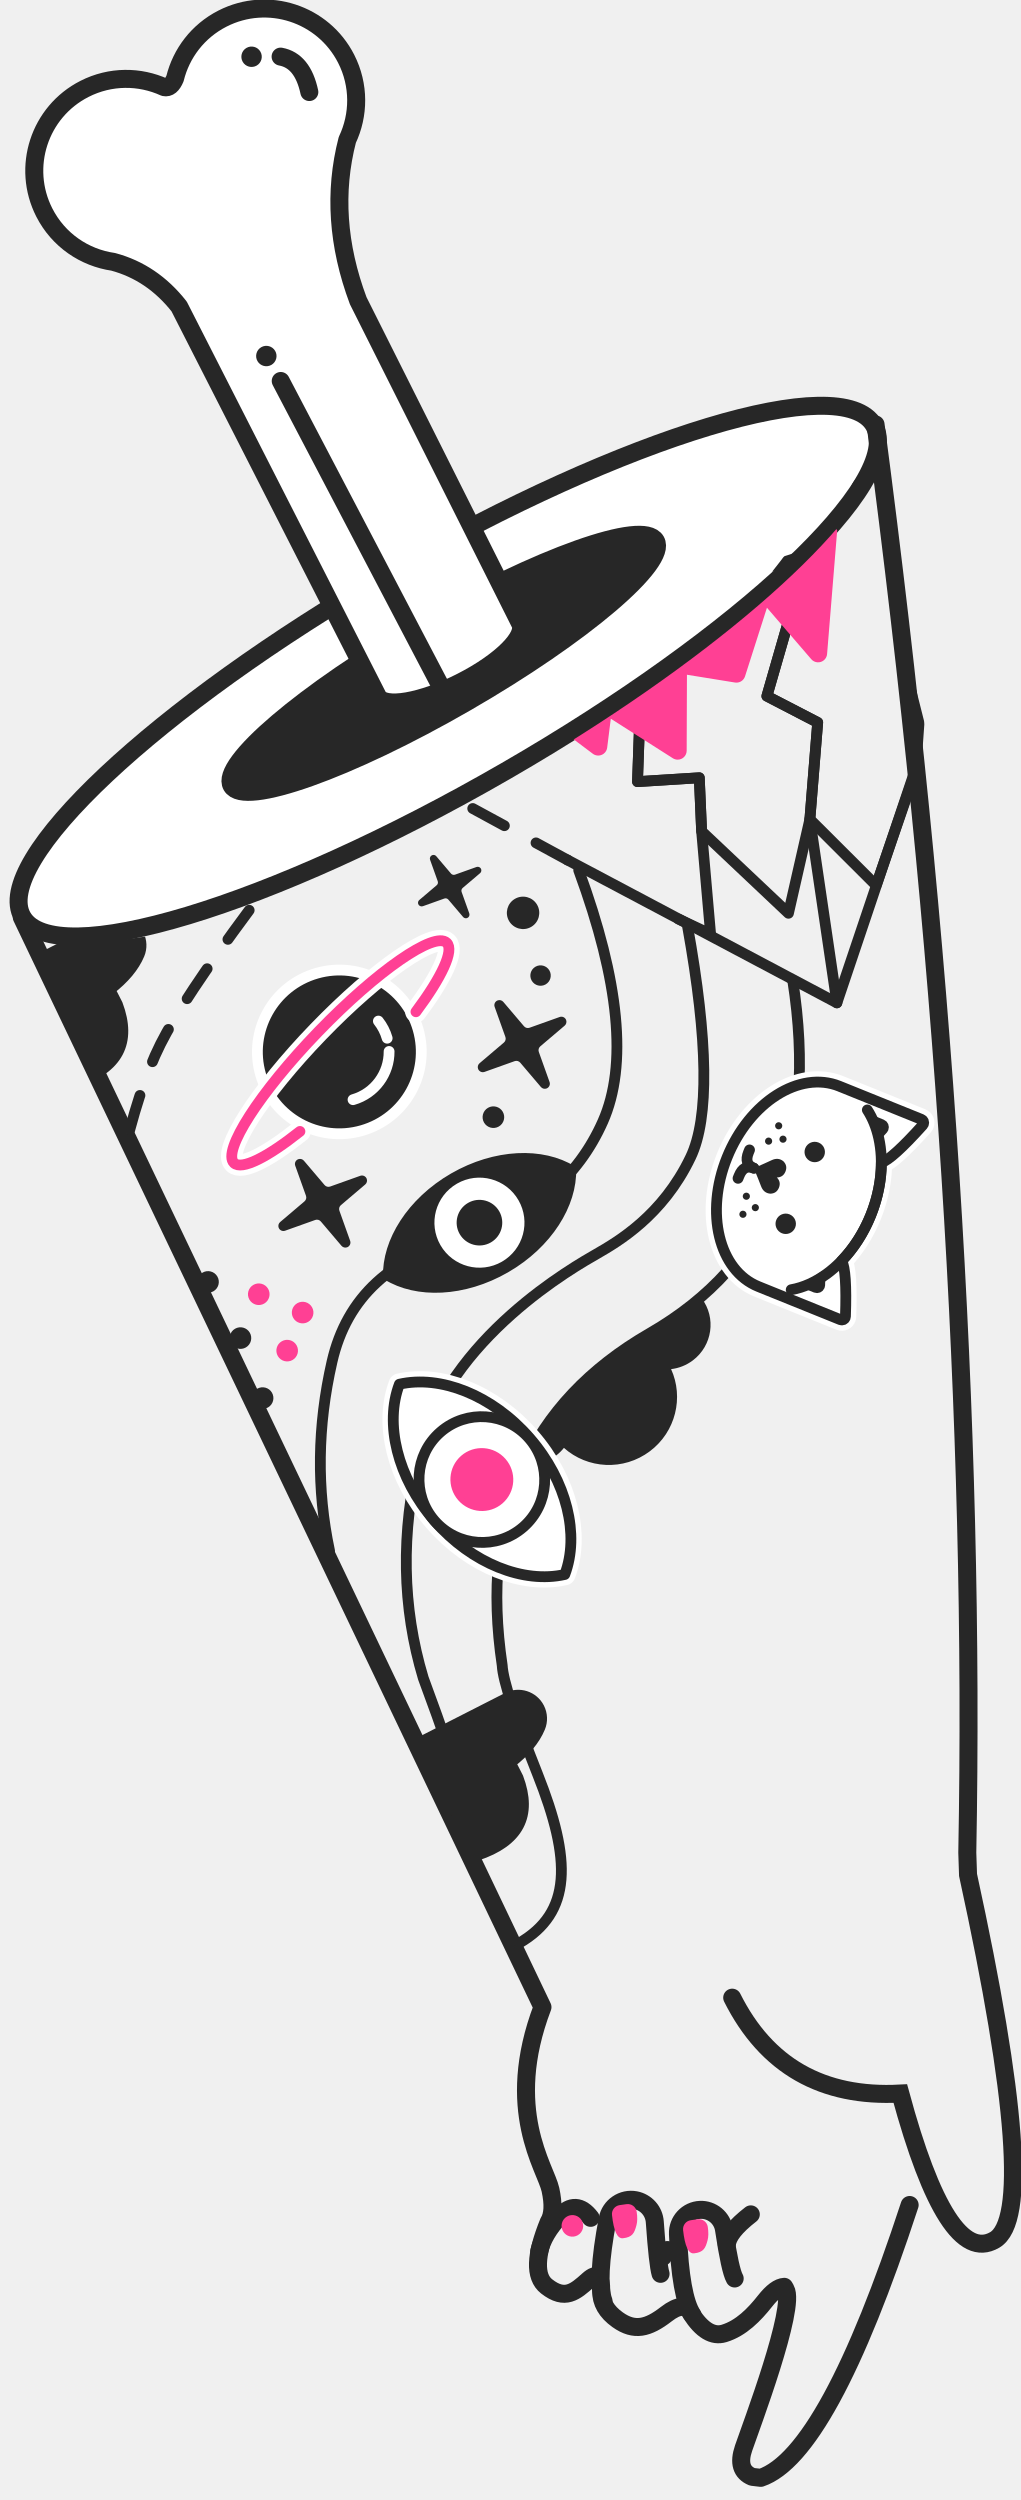
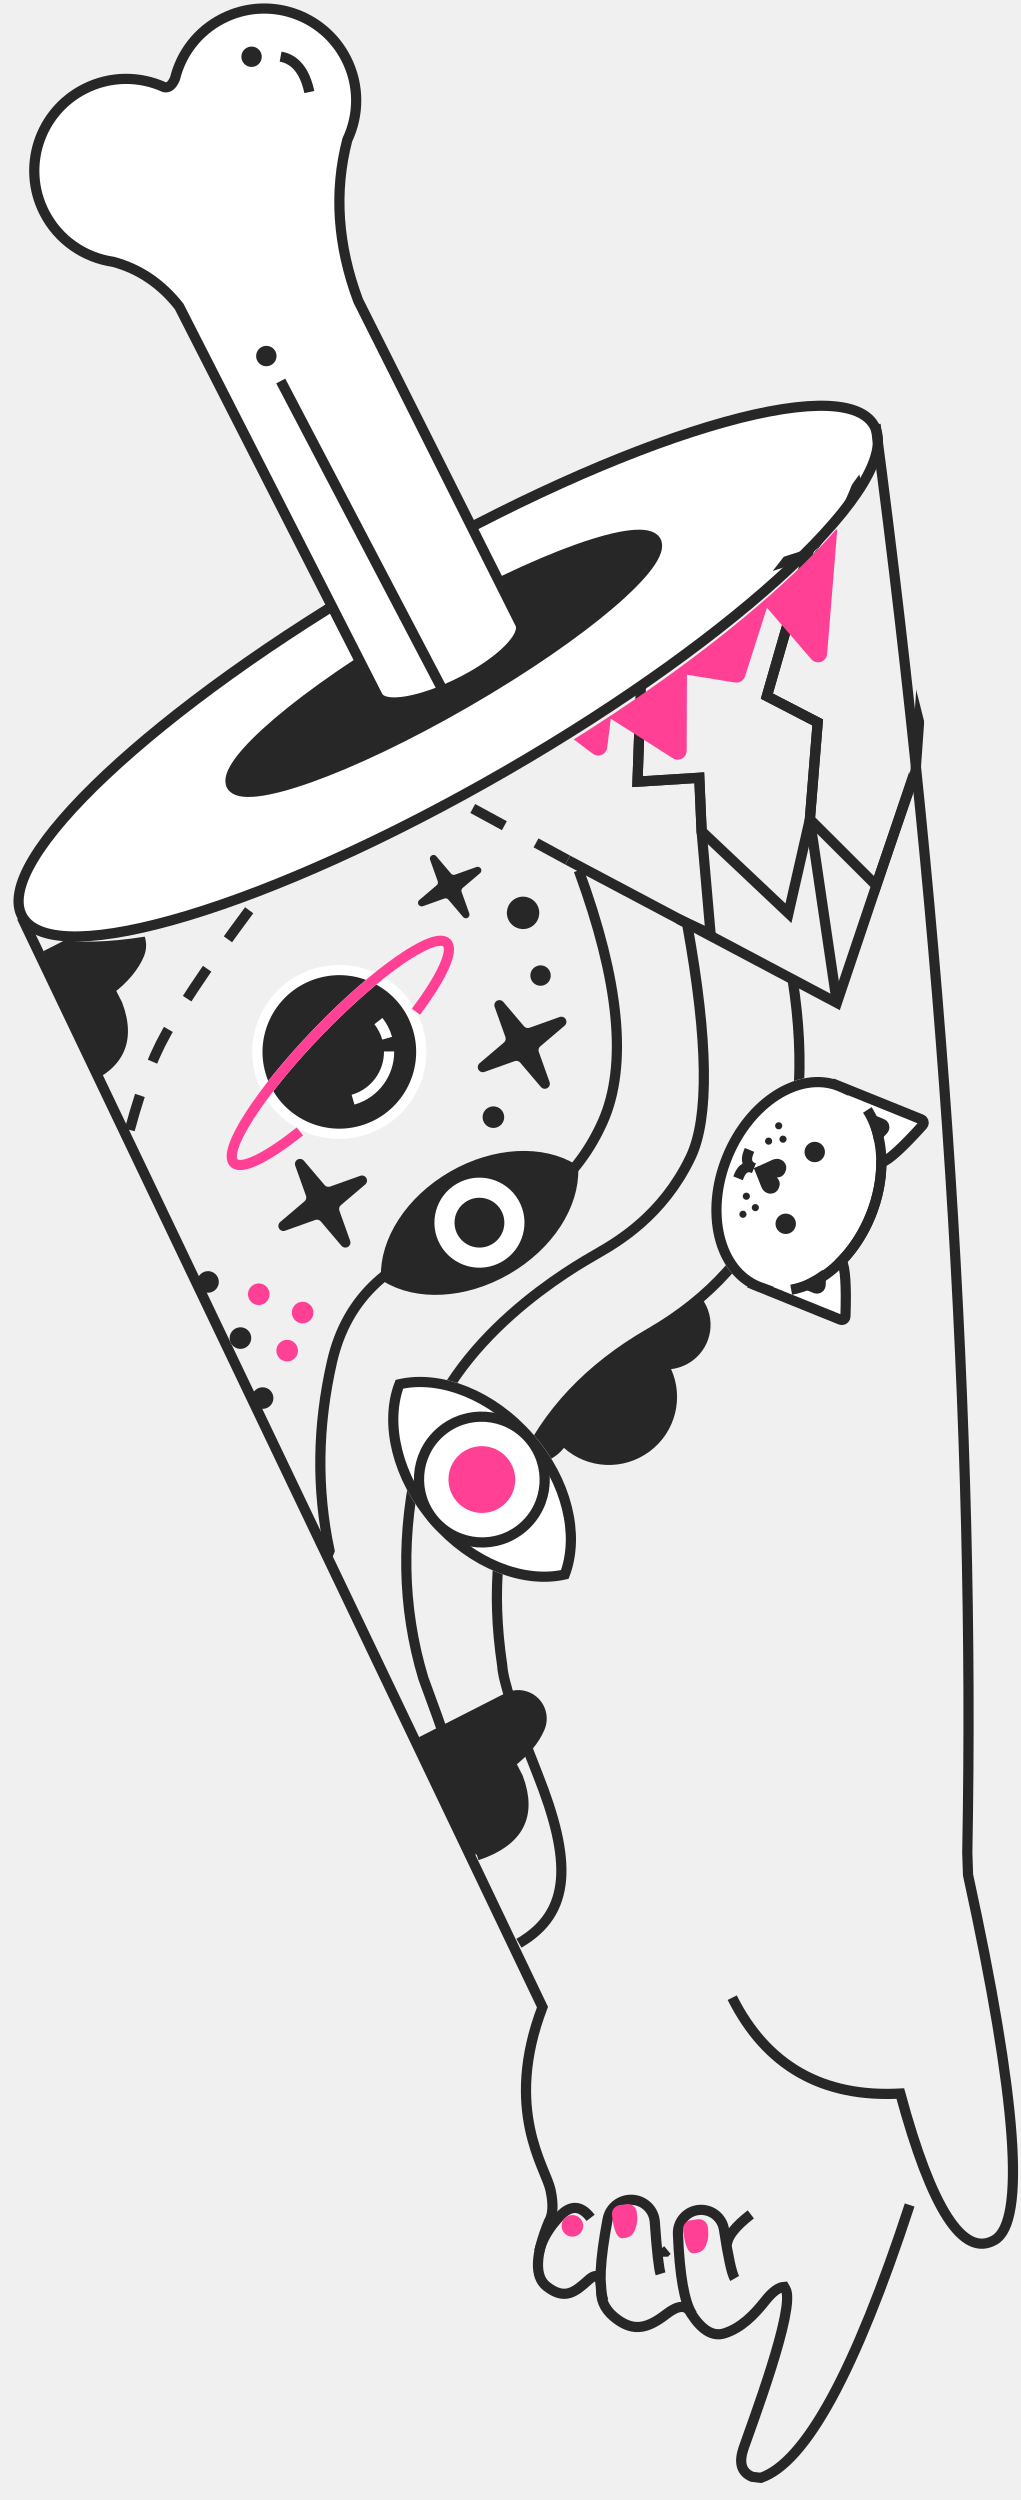
<svg xmlns="http://www.w3.org/2000/svg" xmlns:xlink="http://www.w3.org/1999/xlink" width="100" height="245" viewBox="0 0 100 245">
  <defs>
    <path id="joels-hand-rotated-a" d="M95.224,166.63 C91.33,160.875 71.194,156.49 46.939,156.49 C24.786,156.49 6.068,160.148 0.024,165.167 C19.407,118.706 39.634,77.983 60.705,42.998 L61.732,41.072 C68.589,19.557 73.796,8.799 77.353,8.799 C80.616,8.799 81.117,13.579 78.856,23.138 L78.856,23.138 L82.82,15.952 C95.605,4.483 104.266,-0.801 108.803,0.098 L109.476,0.601 C110.175,1.506 109.951,2.459 108.803,3.461 C107.082,4.963 97.463,12.825 97.463,14.89 L97.463,15.154 C97.954,15.398 98.726,15.31 99.776,14.89 C101.352,14.26 103.143,13.752 104.836,14.144 C105.964,14.405 106.574,15.507 106.666,17.45 C106.593,18.428 107.306,18.816 108.803,18.613 C111.05,18.308 112.363,18.686 113.198,20.517 C113.755,21.738 113.755,22.812 113.198,23.737 C112.774,24.62 113.126,24.943 114.254,24.707 C115.946,24.353 116.734,24.707 117.586,26.825 C118.154,28.237 117.043,30.024 114.254,32.187 C113.55,32.561 112.975,33.446 112.529,34.841 C111.861,36.933 112.633,43.907 104.269,50.719 L95.224,166.63 Z" />
    <path id="joels-hand-rotated-c" d="M21.174,9 C21.176,9.059 21.176,9.119 21.176,9.179 C21.176,13.371 16.436,16.769 10.588,16.769 C4.741,16.769 0,13.371 0,9.179 C0,9.119 0.001,9.059 0.003,9 L0,9.002 L-1.30124098e-05,0.502 C-1.30124098e-05,0.307 0.158,0.149 0.353,0.149 C0.394,0.149 0.435,0.157 0.474,0.171 C3.314,1.205 4.954,2.001 5.394,2.559 C5.395,2.56 5.395,2.561 5.396,2.562 C6.93,1.942 8.702,1.589 10.588,1.589 C12.475,1.589 14.246,1.942 15.78,2.562 C15.781,2.561 15.782,2.56 15.783,2.559 C16.223,2.001 17.863,1.205 20.703,0.171 C20.741,0.157 20.782,0.149 20.824,0.149 C21.018,0.149 21.176,0.307 21.176,0.502 L21.176,9.002 L21.174,9 Z" />
    <path id="joels-hand-rotated-d" d="M6.955,7.748 C2.774,8.28 -1.0658141e-13,9.214 -1.0658141e-13,10.277 C-1.0658141e-13,11.932 6.716,13.274 15,13.274 C23.284,13.274 30,11.932 30,10.277 C30,9.235 27.334,8.316 23.289,7.78" />
    <path id="joels-hand-rotated-e" d="M6.706,12.893 C16.45,13.196 23.278,11.141 27.19,6.728 C31.102,2.316 28.26,0.073 18.665,-4.26325641e-14 L7.417,3.713 L3.273,6.351 L0.103,13.868 L6.706,12.893 Z" />
    <path id="joels-hand-rotated-g" d="M1.55336854e-12,6.178 C1.938,2.561 6.738,0 12.353,0 C17.968,0 22.768,2.561 24.706,6.178 C22.768,9.796 17.968,12.356 12.353,12.356 C6.738,12.356 1.938,9.796 -1.75415238e-14,6.178 Z" />
  </defs>
-   <g fill="none" fill-rule="evenodd" transform="rotate(150 60.29 116.572)">
-     <ellipse cx="49.059" cy="168.748" fill="#FFF" stroke="#272727" stroke-width="1.765" rx="48.176" ry="11.297" />
-     <ellipse cx="49.059" cy="169.631" fill="#272727" stroke="#272727" stroke-width="1.765" rx="24" ry="4.413" />
-     <path fill="#FFF" stroke="#272727" stroke-linecap="round" stroke-linejoin="round" stroke-width="1.765" d="M43.208,232.435 C41.459,234.256 38.959,235.335 36.24,235.192 C31.274,234.932 27.458,230.692 27.718,225.723 C27.87,222.821 29.38,220.311 31.598,218.778 C35.28,215.03 37.597,210.304 38.55,204.6 L40.63,169.261 C40.702,167.897 44.084,166.964 48.466,167.194 C52.849,167.424 56.344,168.716 56.272,170.08 L54.03,212.883 C54.432,215.689 55.569,218.03 57.441,219.905 C59.663,221.654 61.029,224.421 60.87,227.462 C60.609,232.431 56.372,236.248 51.405,235.987 C48.553,235.838 46.08,234.376 44.541,232.218 C44.222,231.93 43.778,232.002 43.208,232.435 Z" />
+   <g fill="none" fillRule="evenodd" transform="rotate(150 60.29 116.572)">
+     <ellipse cx="49.059" cy="168.748" fill="#FFF" stroke="#272727" strokeWidth="1.765" rx="48.176" ry="11.297" />
+     <ellipse cx="49.059" cy="169.631" fill="#272727" stroke="#272727" strokeWidth="1.765" rx="24" ry="4.413" />
+     <path fill="#FFF" stroke="#272727" strokeLinecap="round" strokeLinejoin="round" strokeWidth="1.765" d="M43.208,232.435 C41.459,234.256 38.959,235.335 36.24,235.192 C31.274,234.932 27.458,230.692 27.718,225.723 C27.87,222.821 29.38,220.311 31.598,218.778 C35.28,215.03 37.597,210.304 38.55,204.6 L40.63,169.261 C40.702,167.897 44.084,166.964 48.466,167.194 C52.849,167.424 56.344,168.716 56.272,170.08 L54.03,212.883 C54.432,215.689 55.569,218.03 57.441,219.905 C59.663,221.654 61.029,224.421 60.87,227.462 C60.609,232.431 56.372,236.248 51.405,235.987 C48.553,235.838 46.08,234.376 44.541,232.218 C44.222,231.93 43.778,232.002 43.208,232.435 Z" />
    <ellipse cx="49.059" cy="204.404" fill="#272727" rx="1" ry="1" />
-     <path fill="#FFF" stroke="#272727" stroke-linecap="round" stroke-linejoin="round" stroke-width="1.765" d="M32.473,224.703 C31.827,226.699 32.061,228.17 33.176,229.116" />
+     <path fill="#FFF" stroke="#272727" strokeLinecap="round" strokeLinejoin="round" strokeWidth="1.765" d="M32.473,224.703 C31.827,226.699 32.061,228.17 33.176,229.116" />
    <ellipse cx="35.647" cy="230.528" fill="#272727" rx="1" ry="1" />
-     <path stroke="#272727" stroke-linecap="round" stroke-linejoin="round" stroke-width="1.765" d="M50.471,167.159 L49.059,201.58" />
-     <path stroke="#272727" stroke-linecap="round" stroke-width="1.765" d="M0.706,168.748 C20.55,120.814 41.283,78.91 62.903,43.037 L63.931,41.11 C70.795,19.587 76.007,8.826 79.568,8.826 C83.128,8.826 83.403,14.509 80.392,25.875 C87.213,29.336 90.402,34.795 89.96,42.25" />
-     <path stroke="#272727" stroke-linecap="round" stroke-linejoin="round" stroke-width="1.765" d="M85.059,15.96 C97.855,4.486 106.524,-0.802 111.065,0.098 L111.739,0.602 C112.438,1.507 112.214,2.46 111.065,3.462 C109.342,4.965 99.714,12.831 99.714,14.897 L99.714,15.161 C100.207,15.406 100.978,15.318 102.03,14.897 C103.607,14.267 105.4,13.759 107.094,14.151 C108.224,14.413 108.834,15.515 108.926,17.458 C108.853,18.438 109.566,18.825 111.065,18.622 C113.314,18.317 114.629,18.695 115.464,20.528 C116.021,21.749 116.021,22.823 115.464,23.749 C114.694,25.04 114.873,25.568 116.002,25.332 C117.696,24.977 119.003,24.719 119.856,26.839 C120.424,28.251 119.313,30.039 116.521,32.203 C115.816,32.577 115.241,33.462 114.795,34.858 C114.125,36.951 114.898,43.929 106.526,50.744 L97.315,168.748" />
-     <path stroke="#272727" stroke-linecap="round" stroke-linejoin="round" stroke-width="1.765" d="M108.877,17.298 C108.96,18.71 108.048,21.23 106.141,24.858 C106.141,24.858 106.141,24.858 106.141,24.858 L106.141,24.858 C105.558,25.968 104.185,26.394 103.076,25.811 C102.051,25.272 101.596,24.048 102.02,22.97 C103.013,20.448 103.51,18.89 103.51,18.296" />
-     <path stroke="#272727" stroke-linecap="round" stroke-linejoin="round" stroke-width="1.765" d="M114.847,21.901 C114.93,23.311 114.019,25.828 112.113,29.451 C112.113,29.451 112.113,29.451 112.113,29.451 L112.113,29.451 C111.513,30.591 110.102,31.029 108.962,30.43 C108.024,29.936 107.537,28.873 107.775,27.841 C108.406,25.103 108.721,23.426 108.721,22.81" transform="rotate(13 111.284 26.3)" />
-     <path stroke="#272727" stroke-linecap="round" stroke-linejoin="round" stroke-width="1.765" d="M99 22.947C100.883 22.692 102.06 22.221 102.529 21.535M107.824 24.006C108.2 23.942 108.435 23.824 108.529 23.653M112.765 30.502C112.966 32.054 113.815 32.603 115.312 32.147 116.809 31.691 117.96 31.037 118.765 30.184" />
+     <path stroke="#272727" strokeLinecap="round" strokeLinejoin="round" strokeWidth="1.765" d="M50.471,167.159 L49.059,201.58" />
+     <path stroke="#272727" strokeLinecap="round" strokeWidth="1.765" d="M0.706,168.748 C20.55,120.814 41.283,78.91 62.903,43.037 L63.931,41.11 C70.795,19.587 76.007,8.826 79.568,8.826 C83.128,8.826 83.403,14.509 80.392,25.875 C87.213,29.336 90.402,34.795 89.96,42.25" />
+     <path stroke="#272727" strokeLinecap="round" strokeLinejoin="round" strokeWidth="1.765" d="M85.059,15.96 C97.855,4.486 106.524,-0.802 111.065,0.098 L111.739,0.602 C112.438,1.507 112.214,2.46 111.065,3.462 C109.342,4.965 99.714,12.831 99.714,14.897 L99.714,15.161 C100.207,15.406 100.978,15.318 102.03,14.897 C103.607,14.267 105.4,13.759 107.094,14.151 C108.224,14.413 108.834,15.515 108.926,17.458 C108.853,18.438 109.566,18.825 111.065,18.622 C113.314,18.317 114.629,18.695 115.464,20.528 C116.021,21.749 116.021,22.823 115.464,23.749 C114.694,25.04 114.873,25.568 116.002,25.332 C117.696,24.977 119.003,24.719 119.856,26.839 C120.424,28.251 119.313,30.039 116.521,32.203 C115.816,32.577 115.241,33.462 114.795,34.858 C114.125,36.951 114.898,43.929 106.526,50.744 L97.315,168.748" />
+     <path stroke="#272727" strokeLinecap="round" strokeLinejoin="round" strokeWidth="1.765" d="M108.877,17.298 C108.96,18.71 108.048,21.23 106.141,24.858 C106.141,24.858 106.141,24.858 106.141,24.858 L106.141,24.858 C105.558,25.968 104.185,26.394 103.076,25.811 C102.051,25.272 101.596,24.048 102.02,22.97 C103.013,20.448 103.51,18.89 103.51,18.296" />
+     <path stroke="#272727" strokeLinecap="round" strokeLinejoin="round" strokeWidth="1.765" d="M114.847,21.901 C114.93,23.311 114.019,25.828 112.113,29.451 C112.113,29.451 112.113,29.451 112.113,29.451 L112.113,29.451 C111.513,30.591 110.102,31.029 108.962,30.43 C108.024,29.936 107.537,28.873 107.775,27.841 C108.406,25.103 108.721,23.426 108.721,22.81" transform="rotate(13 111.284 26.3)" />
+     <path stroke="#272727" strokeLinecap="round" strokeLinejoin="round" strokeWidth="1.765" d="M99 22.947C100.883 22.692 102.06 22.221 102.529 21.535M107.824 24.006C108.2 23.942 108.435 23.824 108.529 23.653M112.765 30.502C112.966 32.054 113.815 32.603 115.312 32.147 116.809 31.691 117.96 31.037 118.765 30.184" />
    <path fill="#FF4094" d="M103.754 25.14L104.381 25.392C104.823 25.57 105.325 25.365 105.517 24.93 106.159 23.477 106.23 22.641 105.732 22.422 104.862 22.038 104.503 22.302 103.937 22.868 103.684 23.12 103.459 23.497 103.262 23.999L103.262 23.999C103.085 24.45 103.305 24.959 103.754 25.14zM109.049 29.906L109.675 30.158C110.117 30.336 110.619 30.131 110.812 29.696 111.453 28.243 111.524 27.407 111.027 27.188 110.156 26.803 109.797 27.068 109.231 27.634 108.978 27.886 108.753 28.263 108.556 28.765L108.556 28.765C108.379 29.216 108.599 29.725 109.049 29.906z" />
    <ellipse cx="114.706" cy="30.714" fill="#FF4094" rx="1.059" ry="1.059" />
    <g transform="translate(2.118 .177)">
      <mask id="joels-hand-rotated-b" fill="#fff">
        <use xlink:href="#joels-hand-rotated-a" />
      </mask>
      <ellipse cx="97.259" cy="122.148" fill="#272727" mask="url(#joels-hand-rotated-b)" rx="1.059" ry="1.059" />
      <ellipse cx="97.259" cy="128.503" fill="#272727" mask="url(#joels-hand-rotated-b)" rx="1.059" ry="1.059" />
      <ellipse cx="93.554" cy="124.972" fill="#FF4094" mask="url(#joels-hand-rotated-b)" rx="1.059" ry="1.059" />
-       <path fill="#272727" stroke="#272727" stroke-linecap="round" stroke-linejoin="round" stroke-width="1.059" d="M103.584,78.772 L92.53,78.772 C91.263,78.772 90.236,77.745 90.236,76.478 C90.236,75.805 90.531,75.165 91.045,74.729 C92.041,73.883 93.418,73.293 95.177,72.959 L95.177,71.329 C95.619,67.381 97.964,65.73 102.215,66.376" mask="url(#joels-hand-rotated-b)" transform="rotate(3 96.91 72.506)" />
-       <path fill="#272727" stroke="#272727" stroke-linecap="round" stroke-linejoin="round" stroke-width="1.059" d="M99.694,164.029 L88.64,164.029 C87.373,164.028 86.346,163.001 86.346,161.734 C86.346,161.061 86.642,160.422 87.155,159.986 C88.151,159.14 89.528,158.55 91.287,158.216 L91.287,156.586 C91.729,152.638 94.075,150.987 98.325,151.632" mask="url(#joels-hand-rotated-b)" transform="rotate(3 93.02 157.762)" />
+       <path fill="#272727" stroke="#272727" strokeLinecap="round" strokeLinejoin="round" strokeWidth="1.059" d="M103.584,78.772 L92.53,78.772 C91.263,78.772 90.236,77.745 90.236,76.478 C90.236,75.805 90.531,75.165 91.045,74.729 C92.041,73.883 93.418,73.293 95.177,72.959 L95.177,71.329 C95.619,67.381 97.964,65.73 102.215,66.376" mask="url(#joels-hand-rotated-b)" transform="rotate(3 96.91 72.506)" />
+       <path fill="#272727" stroke="#272727" strokeLinecap="round" strokeLinejoin="round" strokeWidth="1.059" d="M99.694,164.029 L88.64,164.029 C87.373,164.028 86.346,163.001 86.346,161.734 C86.346,161.061 86.642,160.422 87.155,159.986 C88.151,159.14 89.528,158.55 91.287,158.216 L91.287,156.586 C91.729,152.638 94.075,150.987 98.325,151.632" mask="url(#joels-hand-rotated-b)" transform="rotate(3 93.02 157.762)" />
      <path fill="#272727" d="M56.34,150.966 L54.139,150.564 C53.946,150.528 53.818,150.343 53.854,150.15 C53.88,150.005 53.994,149.891 54.139,149.864 L56.34,149.462 C56.485,149.436 56.599,149.322 56.626,149.177 L57.028,146.975 C57.063,146.782 57.248,146.654 57.441,146.689 C57.586,146.716 57.7,146.83 57.727,146.975 L58.129,149.177 C58.155,149.322 58.269,149.436 58.414,149.462 L60.615,149.864 C60.808,149.9 60.936,150.085 60.901,150.278 C60.874,150.423 60.76,150.537 60.615,150.564 L58.414,150.966 C58.269,150.992 58.155,151.106 58.129,151.251 L57.727,153.453 C57.691,153.646 57.506,153.774 57.313,153.738 C57.168,153.712 57.054,153.598 57.028,153.453 L56.626,151.251 C56.599,151.106 56.485,150.992 56.34,150.966 Z" mask="url(#joels-hand-rotated-b)" />
-       <path stroke="#272727" stroke-linecap="round" stroke-linejoin="round" stroke-width="1.059" d="M45.627 145.272C47.613 133.816 51.031 126.319 55.879 122.779 60.727 119.24 66.487 118.17 73.159 119.57 80.41 121.71 86.239 120.405 90.645 115.655 95.051 110.906 98.209 105.598 100.118 99.731L109.112 92.512M32.848 125.472C38.764 110.16 48.571 102.504 62.267 102.504 75.964 102.504 85.57 95.514 91.085 81.532 91.756 80.229 92.531 76.578 93.41 70.581 94.728 61.586 97.258 57.142 103.277 57.142" mask="url(#joels-hand-rotated-b)" />
-       <path stroke="#272727" stroke-linecap="round" stroke-linejoin="round" stroke-width="1.059" d="M39.127,135.21 C43.003,124.435 46.69,117.846 50.186,115.444 C55.43,111.839 60.547,111.839 62.878,111.839 C65.209,111.839 79.645,112.042 87.775,103.485 C93.195,97.781 96.736,91.396 98.4,84.332 C100.222,73.517 101.783,67.767 103.083,67.081 C104.383,66.396 109.316,68.67 117.882,73.903" mask="url(#joels-hand-rotated-b)" />
-       <polyline stroke="#272727" stroke-linecap="round" stroke-linejoin="round" stroke-width="1.059" points="3.309 141.453 32.191 122.405 44.367 149.673" mask="url(#joels-hand-rotated-b)" transform="rotate(-8 23.838 136.04)" />
-       <polygon stroke="#272727" stroke-linecap="round" stroke-linejoin="round" stroke-width="1.059" points="-12.818 167.729 13.844 138.179 23.803 131.714 24.931 140.82 18.485 147.823 20.822 152.924 9.122 161.401" mask="url(#joels-hand-rotated-b)" transform="rotate(-8 6.056 149.722)" />
-       <polygon stroke="#272727" stroke-linecap="round" stroke-linejoin="round" stroke-width="1.059" points="24.956 138.512 32.282 132.544 34.04 144.118 30.992 148.388 35.998 151.817 24.955 164.959 9.147 159.092 20.848 150.616 18.511 145.515" mask="url(#joels-hand-rotated-b)" transform="rotate(-8 22.573 148.751)" />
-       <path stroke="#272727" stroke-linecap="round" stroke-linejoin="round" stroke-width="1.059" d="M41.193,136.637 C41.193,136.637 40.67,135.604 39.622,133.536 L34.109,142.023 L31.061,146.293 L36.067,149.722 L25.025,162.863 L40.649,161.505 L50.153,158.337" mask="url(#joels-hand-rotated-b)" transform="rotate(-8 37.589 148.2)" />
-       <path stroke="#979797" stroke-width=".588" mask="url(#joels-hand-rotated-b)" />
+       <path stroke="#272727" strokeLinecap="round" strokeLinejoin="round" strokeWidth="1.059" d="M45.627 145.272C47.613 133.816 51.031 126.319 55.879 122.779 60.727 119.24 66.487 118.17 73.159 119.57 80.41 121.71 86.239 120.405 90.645 115.655 95.051 110.906 98.209 105.598 100.118 99.731L109.112 92.512M32.848 125.472C38.764 110.16 48.571 102.504 62.267 102.504 75.964 102.504 85.57 95.514 91.085 81.532 91.756 80.229 92.531 76.578 93.41 70.581 94.728 61.586 97.258 57.142 103.277 57.142" mask="url(#joels-hand-rotated-b)" />
+       <path stroke="#272727" strokeLinecap="round" strokeLinejoin="round" strokeWidth="1.059" d="M39.127,135.21 C43.003,124.435 46.69,117.846 50.186,115.444 C55.43,111.839 60.547,111.839 62.878,111.839 C65.209,111.839 79.645,112.042 87.775,103.485 C93.195,97.781 96.736,91.396 98.4,84.332 C100.222,73.517 101.783,67.767 103.083,67.081 C104.383,66.396 109.316,68.67 117.882,73.903" mask="url(#joels-hand-rotated-b)" />
+       <polyline stroke="#272727" strokeLinecap="round" strokeLinejoin="round" strokeWidth="1.059" points="3.309 141.453 32.191 122.405 44.367 149.673" mask="url(#joels-hand-rotated-b)" transform="rotate(-8 23.838 136.04)" />
+       <polygon stroke="#272727" strokeLinecap="round" strokeLinejoin="round" strokeWidth="1.059" points="-12.818 167.729 13.844 138.179 23.803 131.714 24.931 140.82 18.485 147.823 20.822 152.924 9.122 161.401" mask="url(#joels-hand-rotated-b)" transform="rotate(-8 6.056 149.722)" />
+       <polygon stroke="#272727" strokeLinecap="round" strokeLinejoin="round" strokeWidth="1.059" points="24.956 138.512 32.282 132.544 34.04 144.118 30.992 148.388 35.998 151.817 24.955 164.959 9.147 159.092 20.848 150.616 18.511 145.515" mask="url(#joels-hand-rotated-b)" transform="rotate(-8 22.573 148.751)" />
+       <path stroke="#272727" strokeLinecap="round" strokeLinejoin="round" strokeWidth="1.059" d="M41.193,136.637 C41.193,136.637 40.67,135.604 39.622,133.536 L34.109,142.023 L31.061,146.293 L36.067,149.722 L25.025,162.863 L40.649,161.505 L50.153,158.337" mask="url(#joels-hand-rotated-b)" transform="rotate(-8 37.589 148.2)" />
+       <path stroke="#979797" strokeWidth=".588" mask="url(#joels-hand-rotated-b)" />
      <path fill="#FF4094" d="M7.024,161.473 L13.953,151.456 C14.23,151.055 14.78,150.955 15.181,151.232 C15.371,151.364 15.503,151.566 15.546,151.794 L16.786,158.336 L22.011,153.585 C22.334,153.291 22.823,153.277 23.162,153.553 L26.86,156.568 L30.604,150.136 C30.849,149.715 31.389,149.572 31.81,149.817 C31.954,149.901 32.072,150.025 32.149,150.173 L35.477,156.568 L37.203,154.288 C37.497,153.899 38.051,153.822 38.439,154.116 C38.562,154.209 38.659,154.333 38.719,154.474 L40.362,158.336 L30.212,169.631 L8.632,170.181 L7.024,161.473 Z" mask="url(#joels-hand-rotated-b)" />
-       <path stroke="#272727" stroke-dasharray="3.529 3.529" stroke-linecap="round" stroke-linejoin="round" stroke-width="1.059" d="M75.554 158.031C82.239 155.136 86.931 152.8 89.628 151.025 92.324 149.249 95.435 146.449 98.958 142.624M46.065 146.684L52.071 156.49" mask="url(#joels-hand-rotated-b)" />
+       <path stroke="#272727" stroke-dasharray="3.529 3.529" strokeLinecap="round" strokeLinejoin="round" strokeWidth="1.059" d="M75.554 158.031C82.239 155.136 86.931 152.8 89.628 151.025 92.324 149.249 95.435 146.449 98.958 142.624M46.065 146.684L52.071 156.49" mask="url(#joels-hand-rotated-b)" />
      <g transform="rotate(-38 169.513 12.182)">
-         <g stroke-linejoin="round">
-           <use fill="#FFF" stroke="#FFF" stroke-width="2.118" xlink:href="#joels-hand-rotated-c" />
-           <use stroke="#272727" stroke-width="1.059" xlink:href="#joels-hand-rotated-c" />
+         <g strokeLinejoin="round">
+           <use fill="#FFF" stroke="#FFF" strokeWidth="2.118" xlink:href="#joels-hand-rotated-c" />
+           <use stroke="#272727" strokeWidth="1.059" xlink:href="#joels-hand-rotated-c" />
        </g>
-         <path stroke="#272727" stroke-linecap="round" stroke-width="1.059" d="M20.259,6.083 C19.614,5.05 18.656,4.139 17.473,3.412 C15.621,2.275 13.217,1.589 10.588,1.589 C7.755,1.589 5.182,2.386 3.282,3.686 C2.408,4.283 1.677,4.986 1.128,5.766" />
+         <path stroke="#272727" strokeLinecap="round" strokeWidth="1.059" d="M20.259,6.083 C19.614,5.05 18.656,4.139 17.473,3.412 C15.621,2.275 13.217,1.589 10.588,1.589 C7.755,1.589 5.182,2.386 3.282,3.686 C2.408,4.283 1.677,4.986 1.128,5.766" />
        <path fill="#272727" d="M10.588,11.507 C10.752,11.131 11.037,10.944 11.444,10.944 C11.851,10.944 12.136,11.131 12.3,11.507 C12.43,11.923 12.32,12.293 11.97,12.616 C11.619,12.939 11.159,13.382 10.588,13.945 C10.018,13.382 9.557,12.939 9.207,12.616 C8.856,12.293 8.746,11.923 8.876,11.507 C9.04,11.131 9.325,10.944 9.732,10.944 C10.139,10.944 10.425,11.131 10.588,11.507 Z" />
        <ellipse cx="6.882" cy="9.002" fill="#272727" rx="1" ry="1" />
        <ellipse cx="14.471" cy="9.002" fill="#272727" rx="1" ry="1" />
        <path fill="#272727" d="M6.882,12.709 C6.687,12.709 6.529,12.551 6.529,12.356 C6.529,12.161 6.687,12.003 6.882,12.003 C7.077,12.003 7.235,12.161 7.235,12.356 C7.235,12.551 7.077,12.709 6.882,12.709 Z M7.588,13.945 C7.393,13.945 7.235,13.787 7.235,13.592 C7.235,13.397 7.393,13.239 7.588,13.239 C7.783,13.239 7.941,13.397 7.941,13.592 C7.941,13.787 7.783,13.945 7.588,13.945 Z M5.824,13.592 C5.629,13.592 5.471,13.434 5.471,13.239 C5.471,13.044 5.629,12.886 5.824,12.886 C6.018,12.886 6.176,13.044 6.176,13.239 C6.176,13.434 6.018,13.592 5.824,13.592 Z M14.118,12.709 C13.923,12.709 13.765,12.551 13.765,12.356 C13.765,12.161 13.923,12.003 14.118,12.003 C14.313,12.003 14.471,12.161 14.471,12.356 C14.471,12.551 14.313,12.709 14.118,12.709 Z M13.412,13.945 C13.217,13.945 13.059,13.787 13.059,13.592 C13.059,13.397 13.217,13.239 13.412,13.239 C13.607,13.239 13.765,13.397 13.765,13.592 C13.765,13.787 13.607,13.945 13.412,13.945 Z M15.176,13.592 C14.982,13.592 14.824,13.434 14.824,13.239 C14.824,13.044 14.982,12.886 15.176,12.886 C15.371,12.886 15.529,13.044 15.529,13.239 C15.529,13.434 15.371,13.592 15.176,13.592 Z" />
-         <path stroke="#272727" stroke-linecap="round" stroke-linejoin="round" stroke-width="1.059" d="M10.588,13.945 C10.588,14.651 10.176,15.004 9.353,15.004 L9.088,15.004" />
-         <path stroke="#272727" stroke-linecap="round" stroke-linejoin="round" stroke-width="1.059" d="M12.088,13.945 C12.088,14.651 11.676,15.004 10.853,15.004 L10.588,15.004" transform="matrix(-1 0 0 1 22.676 0)" />
-         <path fill="#000" stroke="#272727" stroke-width=".882" d="M1.853,4.766 L1.853,3.913 C1.853,3.718 2.011,3.56 2.206,3.56 C2.242,3.56 2.278,3.566 2.313,3.577 C2.685,3.695 2.914,3.797 3,3.883 L2.735,4.06 L1.853,4.766 Z" />
-         <path fill="#000" stroke="#272727" stroke-width=".882" d="M18.088,4.766 L18.088,3.913 C18.088,3.718 18.246,3.56 18.441,3.56 C18.477,3.56 18.513,3.566 18.548,3.577 C18.92,3.695 19.149,3.797 19.235,3.883 L18.971,4.06 L18.088,4.766 Z" transform="matrix(-1 0 0 1 37.324 0)" />
+         <path stroke="#272727" strokeLinecap="round" strokeLinejoin="round" strokeWidth="1.059" d="M10.588,13.945 C10.588,14.651 10.176,15.004 9.353,15.004 L9.088,15.004" />
+         <path stroke="#272727" strokeLinecap="round" strokeLinejoin="round" strokeWidth="1.059" d="M12.088,13.945 C12.088,14.651 11.676,15.004 10.853,15.004 L10.588,15.004" transform="matrix(-1 0 0 1 22.676 0)" />
+         <path fill="#000" stroke="#272727" strokeWidth=".882" d="M1.853,4.766 L1.853,3.913 C1.853,3.718 2.011,3.56 2.206,3.56 C2.242,3.56 2.278,3.566 2.313,3.577 C2.685,3.695 2.914,3.797 3,3.883 L2.735,4.06 L1.853,4.766 Z" />
+         <path fill="#000" stroke="#272727" strokeWidth=".882" d="M18.088,4.766 L18.088,3.913 C18.088,3.718 18.246,3.56 18.441,3.56 C18.477,3.56 18.513,3.566 18.548,3.577 C18.92,3.695 19.149,3.797 19.235,3.883 L18.971,4.06 L18.088,4.766 Z" transform="matrix(-1 0 0 1 37.324 0)" />
      </g>
-       <path stroke="#272727" stroke-linecap="round" stroke-linejoin="round" stroke-width="1.059" d="M30.212,121.375 L23.508,138.28" />
+       <path stroke="#272727" strokeLinecap="round" strokeLinejoin="round" strokeWidth="1.059" d="M30.212,121.375 L23.508,138.28" />
      <g transform="translate(60.73 114.911)">
-         <path fill="#272727" stroke="#272727" stroke-linecap="round" stroke-linejoin="round" stroke-width=".588" d="M1.33348887e-12,5.295 C1.661,2.195 5.776,0 10.588,0 C15.401,0 19.515,2.195 21.176,5.295 C19.515,8.396 15.401,10.591 10.588,10.591 C5.776,10.591 1.661,8.396 -1.23234756e-14,5.295 Z" />
+         <path fill="#272727" stroke="#272727" strokeLinecap="round" strokeLinejoin="round" strokeWidth=".588" d="M1.33348887e-12,5.295 C1.661,2.195 5.776,0 10.588,0 C15.401,0 19.515,2.195 21.176,5.295 C19.515,8.396 15.401,10.591 10.588,10.591 C5.776,10.591 1.661,8.396 -1.23234756e-14,5.295 Z" />
        <ellipse cx="10.588" cy="5.322" fill="#FFF" rx="4.412" ry="4.413" />
-         <ellipse cx="10.588" cy="5.322" fill="#272727" stroke="#272727" stroke-linecap="round" stroke-linejoin="round" stroke-width=".588" rx="1.941" ry="1.942" />
+         <ellipse cx="10.588" cy="5.322" fill="#272727" stroke="#272727" strokeLinecap="round" strokeLinejoin="round" strokeWidth=".588" rx="1.941" ry="1.942" />
      </g>
-       <g stroke-linecap="round" transform="rotate(-16 511.603 -136.898)">
-         <g stroke="#FFF" stroke-width="1.059" transform="rotate(30 5.795 22.948)">
+       <g strokeLinecap="round" transform="rotate(-16 511.603 -136.898)">
+         <g stroke="#FFF" strokeWidth="1.059" transform="rotate(30 5.795 22.948)">
          <ellipse cx="7.5" cy="7.491" fill="#272727" rx="8.029" ry="8.021" />
          <path d="M7.5,2.622 C5.258,2.622 3.37,4.133 2.801,6.191 M2.625,7.491 C2.625,8.146 2.754,8.771 2.989,9.341" />
        </g>
-         <g stroke-linejoin="round">
-           <use stroke="#FFF" stroke-width="2.118" xlink:href="#joels-hand-rotated-d" />
-           <use stroke="#FF4094" stroke-width="1.059" xlink:href="#joels-hand-rotated-d" />
+         <g strokeLinejoin="round">
+           <use stroke="#FFF" strokeWidth="2.118" xlink:href="#joels-hand-rotated-d" />
+           <use stroke="#FF4094" strokeWidth="1.059" xlink:href="#joels-hand-rotated-d" />
        </g>
      </g>
      <path fill="#272727" d="M57.513 134.321L54.432 133.758C54.162 133.709 53.983 133.449 54.032 133.179 54.07 132.976 54.229 132.816 54.432 132.779L57.513 132.216C57.717 132.179 57.876 132.02 57.913 131.816L58.476 128.734C58.525 128.464 58.784 128.285 59.055 128.334 59.258 128.371 59.418 128.531 59.455 128.734L60.017 131.816C60.055 132.02 60.214 132.179 60.417 132.216L63.498 132.779C63.769 132.828 63.948 133.088 63.898 133.358 63.861 133.561 63.702 133.721 63.498 133.758L60.417 134.321C60.214 134.358 60.055 134.517 60.017 134.721L59.455 137.803C59.405 138.073 59.146 138.252 58.876 138.203 58.672 138.166 58.513 138.006 58.476 137.803L57.913 134.721C57.876 134.517 57.717 134.358 57.513 134.321zM82.219 130.614L79.138 130.051C78.868 130.002 78.689 129.743 78.738 129.472 78.775 129.269 78.935 129.109 79.138 129.072L82.219 128.509C82.423 128.472 82.582 128.313 82.619 128.109L83.182 125.028C83.231 124.757 83.49 124.578 83.761 124.627 83.964 124.665 84.123 124.824 84.161 125.028L84.723 128.109C84.76 128.313 84.92 128.472 85.123 128.509L88.204 129.072C88.475 129.122 88.654 129.381 88.604 129.651 88.567 129.855 88.408 130.014 88.204 130.051L85.123 130.614C84.92 130.651 84.76 130.81 84.723 131.014L84.161 134.096C84.111 134.366 83.852 134.545 83.582 134.496 83.378 134.459 83.219 134.299 83.182 134.096L82.619 131.014C82.582 130.81 82.423 130.651 82.219 130.614z" />
      <ellipse cx="64.965" cy="128.503" fill="#272727" rx="1.059" ry="1.059" />
      <ellipse cx="98.318" cy="115.97" fill="#272727" rx="1.059" ry="1.059" />
      <ellipse cx="93.907" cy="118.794" fill="#FF4094" rx="1.059" ry="1.059" />
      <ellipse cx="90.73" cy="121.266" fill="#FF4094" rx="1.059" ry="1.059" />
      <ellipse cx="54.024" cy="138.211" fill="#272727" rx="1" ry="1" transform="matrix(-1 0 0 1 108.048 0)" />
      <ellipse cx="52.436" cy="144.389" fill="#272727" rx="1.588" ry="1.589" transform="matrix(-1 0 0 1 104.872 0)" />
      <g transform="translate(54.024 89.493)">
        <mask id="joels-hand-rotated-f" fill="#fff">
          <use xlink:href="#joels-hand-rotated-e" />
        </mask>
        <path fill="#272727" d="M1.556,12.397 C1.541,12.25 1.533,12.101 1.533,11.95 C1.533,9.558 3.483,7.619 5.889,7.619 C6.697,7.619 7.453,7.838 8.102,8.219 C8.764,5.256 11.423,3.042 14.602,3.042 C17.837,3.042 20.534,5.336 21.135,8.377 C21.473,8.286 21.828,8.238 22.194,8.238 C24.428,8.238 26.239,10.038 26.239,12.259 C26.239,12.305 26.238,12.351 26.237,12.397 L1.556,12.397 Z" mask="url(#joels-hand-rotated-f)" transform="rotate(-7 13.886 7.72)" />
      </g>
-       <g stroke-linecap="round" stroke-linejoin="round" transform="rotate(-101 85.99 22.853)">
-         <use fill="#FFF" stroke="#FFF" stroke-width="2.118" xlink:href="#joels-hand-rotated-g" />
-         <use stroke="#272727" stroke-width="1.059" xlink:href="#joels-hand-rotated-g" />
-         <ellipse cx="12.353" cy="6.209" fill="#FFF" stroke="#272727" stroke-width="1.059" rx="6.176" ry="6.147" />
-         <ellipse cx="12.353" cy="6.209" fill="#FF4094" stroke="#FF4094" stroke-width=".618" rx="2.779" ry="2.766" />
+       <g strokeLinecap="round" strokeLinejoin="round" transform="rotate(-101 85.99 22.853)">
+         <use fill="#FFF" stroke="#FFF" strokeWidth="2.118" xlink:href="#joels-hand-rotated-g" />
+         <use stroke="#272727" strokeWidth="1.059" xlink:href="#joels-hand-rotated-g" />
+         <ellipse cx="12.353" cy="6.209" fill="#FFF" stroke="#272727" strokeWidth="1.059" rx="6.176" ry="6.147" />
+         <ellipse cx="12.353" cy="6.209" fill="#FF4094" stroke="#FF4094" strokeWidth=".618" rx="2.779" ry="2.766" />
      </g>
    </g>
  </g>
</svg>
